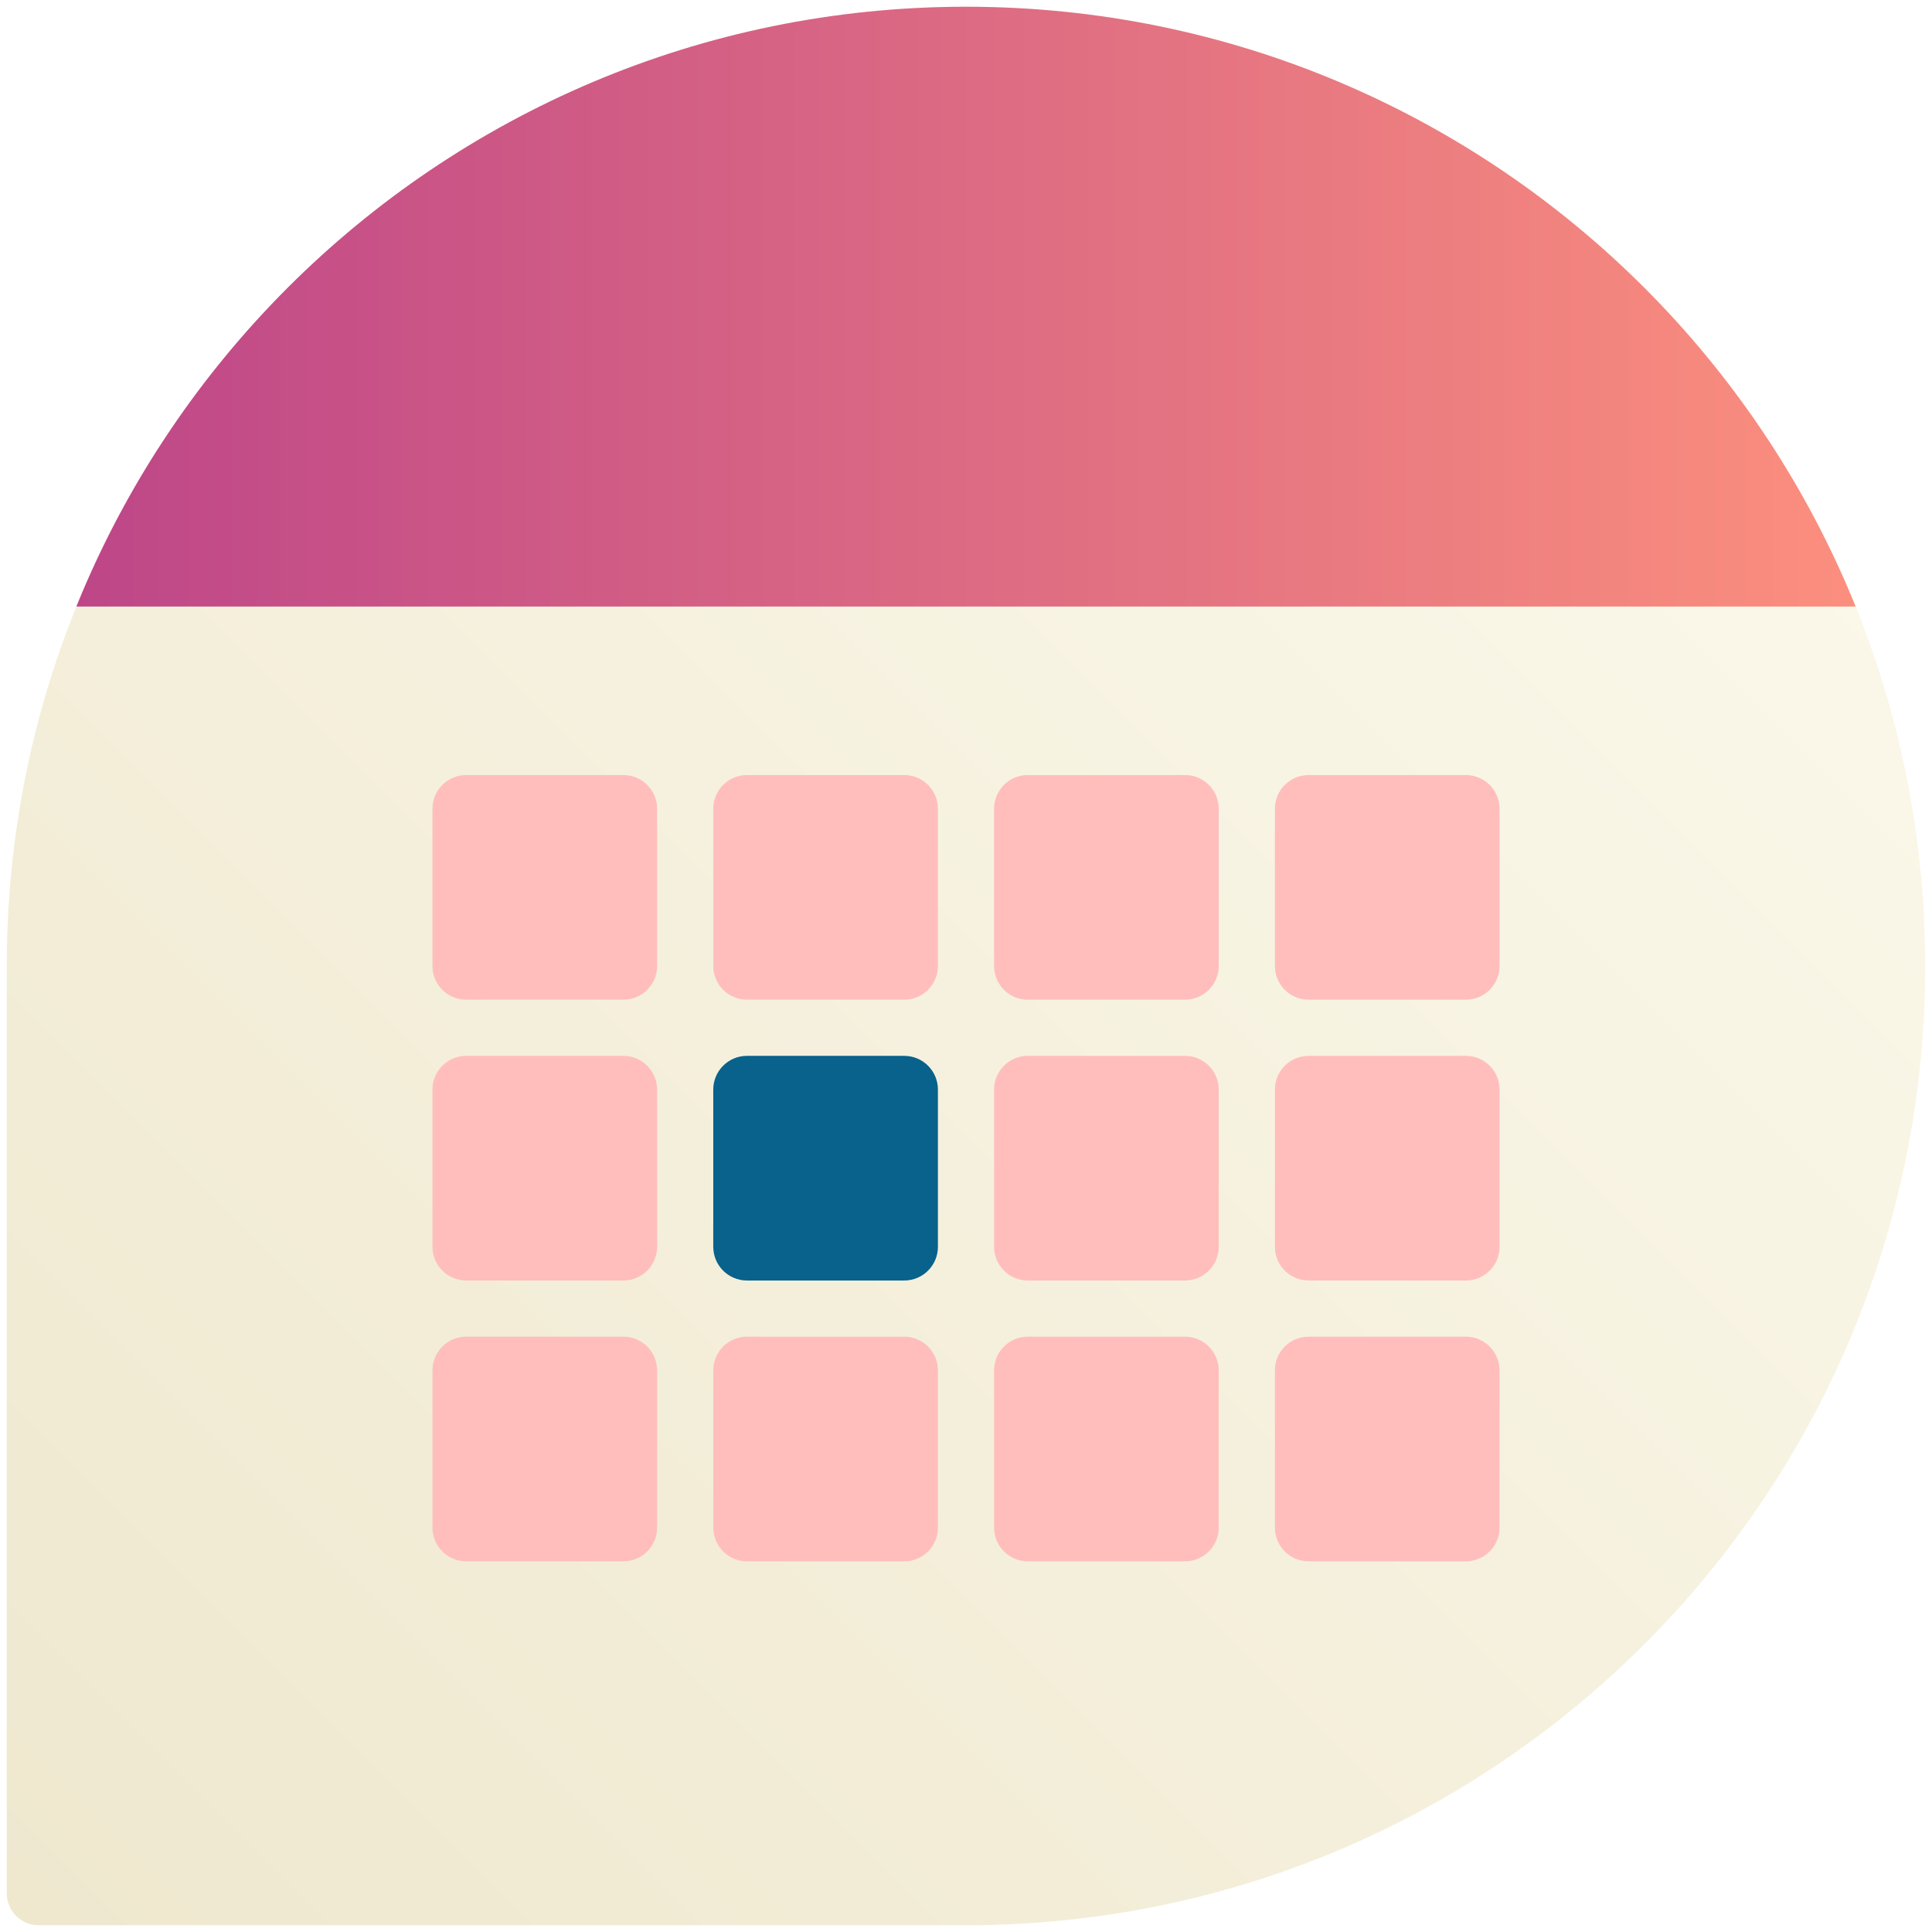
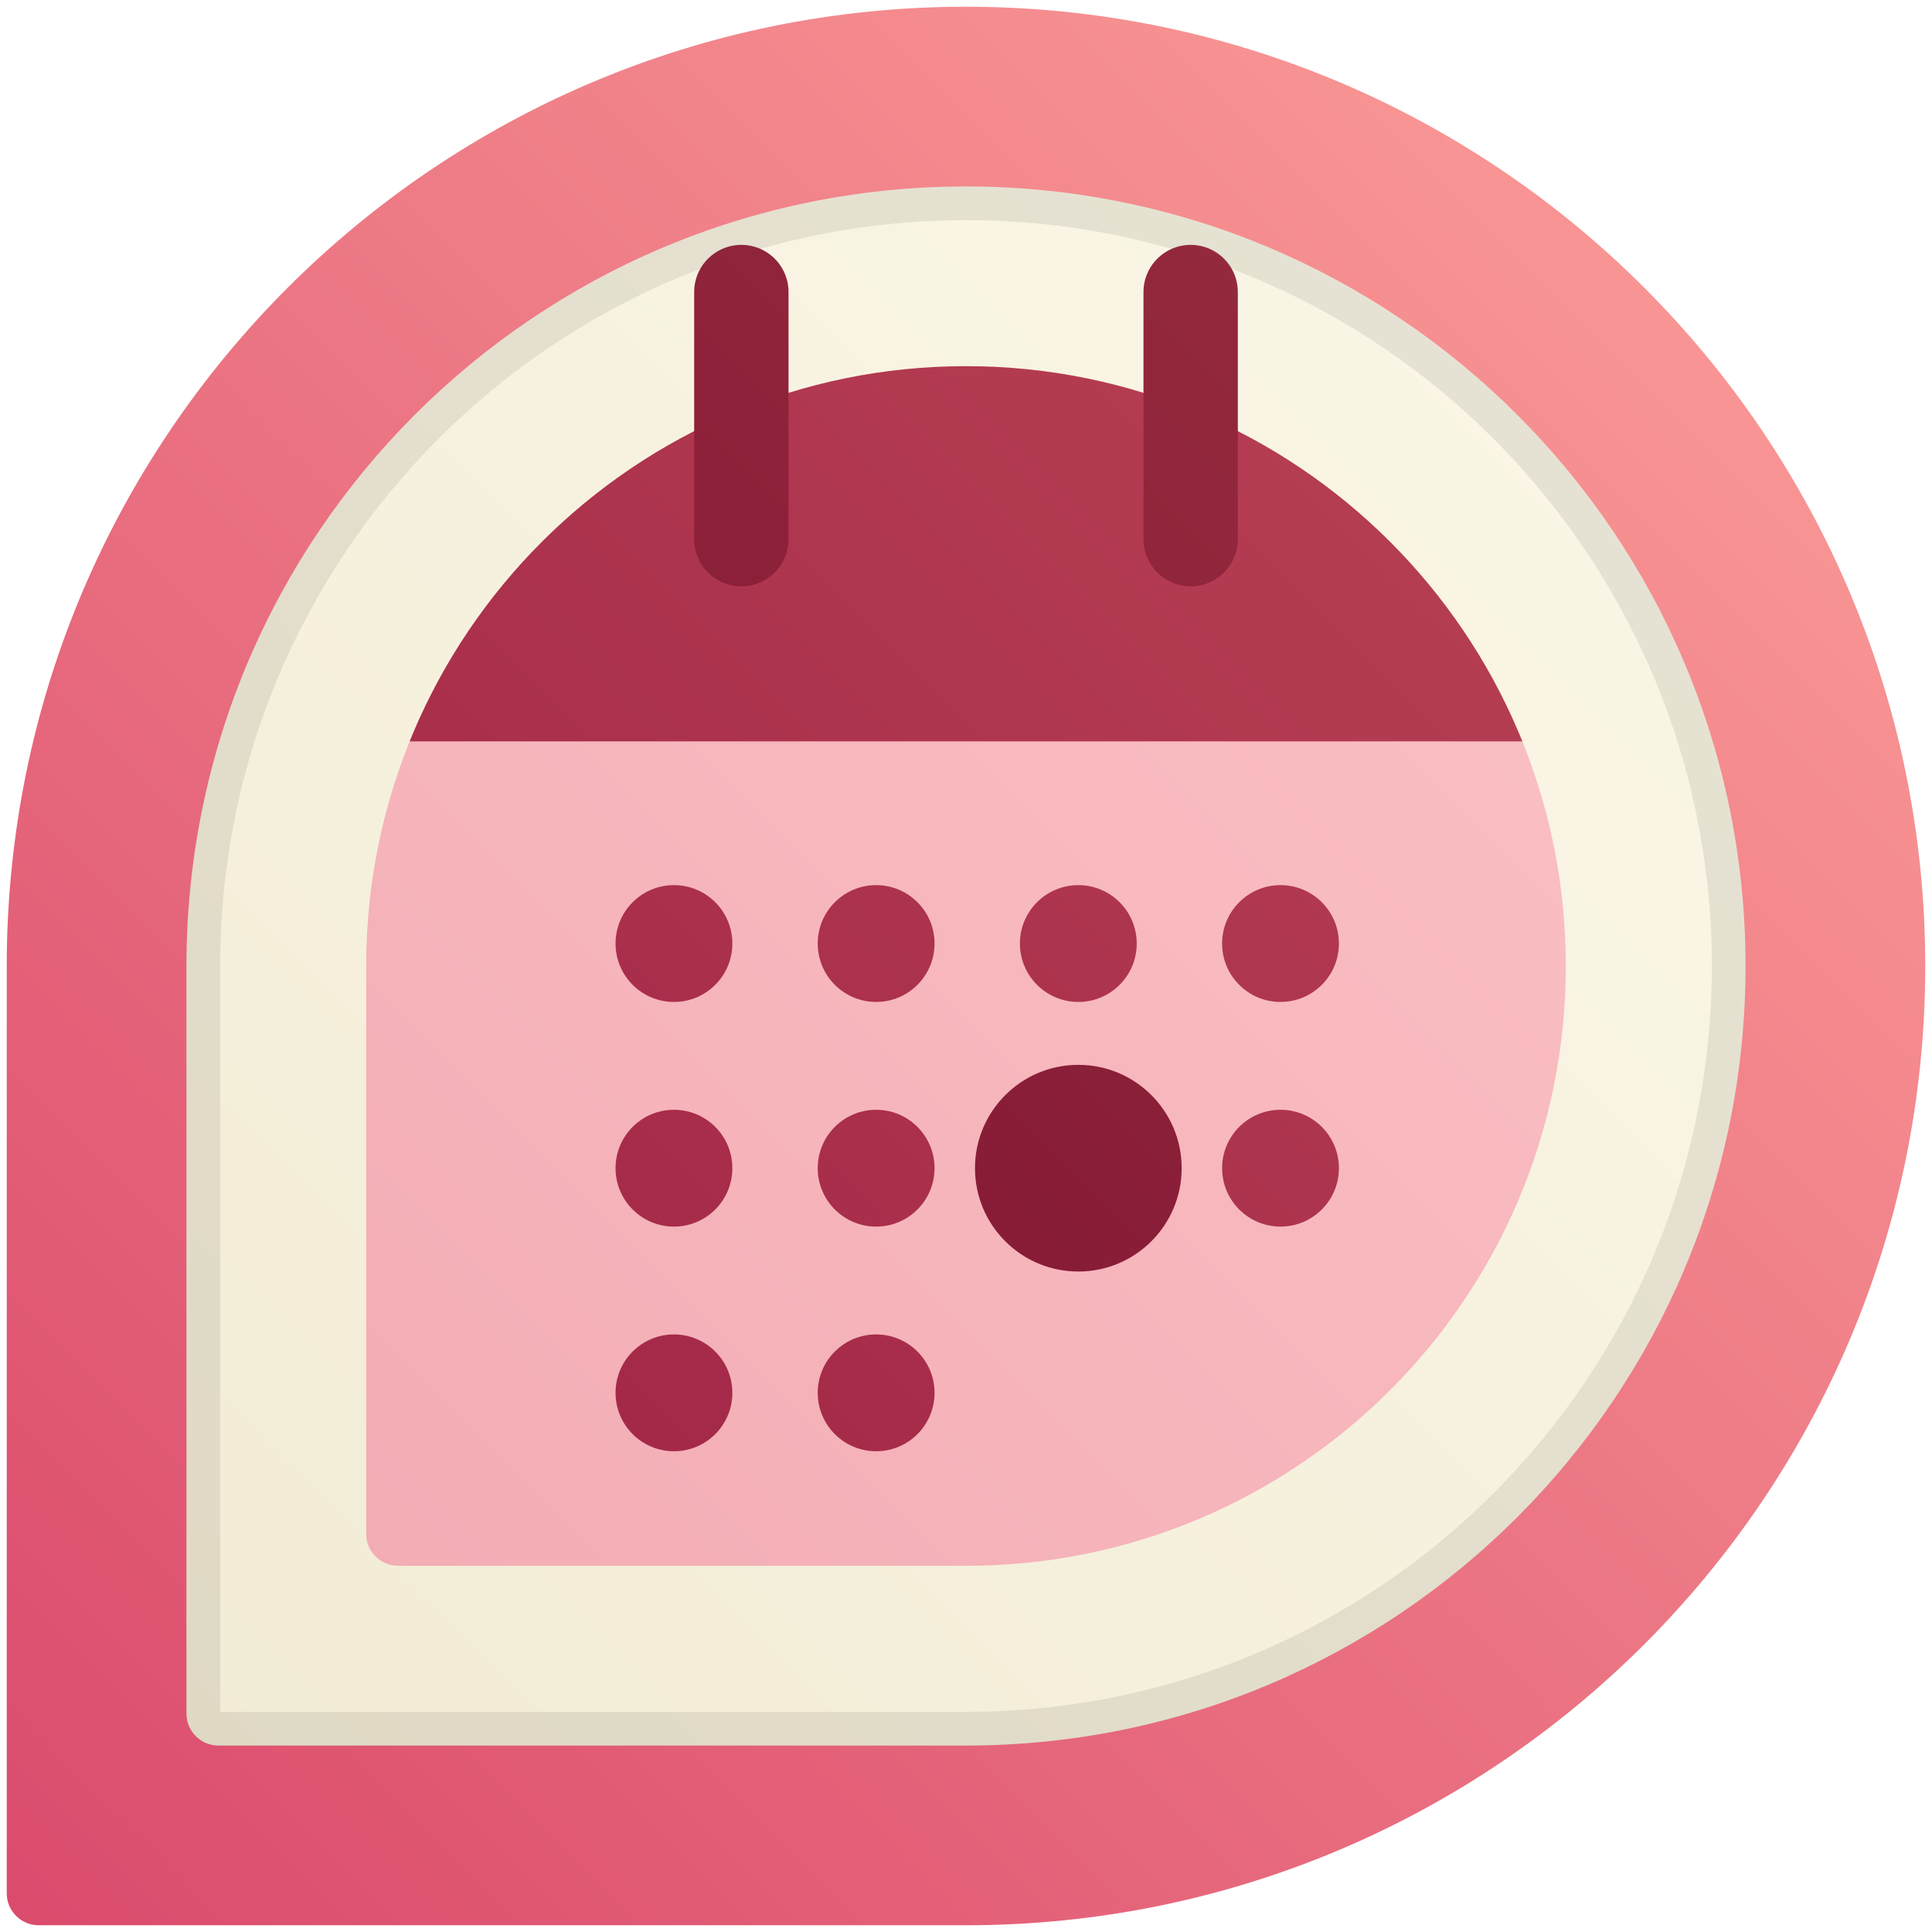
<svg xmlns="http://www.w3.org/2000/svg" width="86" height="86" viewBox="0 0 86 86">
  <defs>
-     <linearGradient id="gF" gradientUnits="userSpaceOnUse" x1="0.717" y1="85.283" x2="73.194" y2="12.806">
-       <stop offset="0" stop-color="#BB4389" />
-       <stop offset="1" stop-color="#FE927D" />
+     <linearGradient id="gF" gradientUnits="userSpaceOnUse" x1="0.717" y1="85.283" x2="85.283" y2="0.717">
+       <stop offset="0" stop-color="#DB4B6D" />
+       <stop offset="1" stop-color="#FDA19A" />
    </linearGradient>
-     <linearGradient id="gPaper" gradientUnits="userSpaceOnUse" x1="0.717" y1="85.283" x2="73.194" y2="12.806">
-       <stop offset="0" stop-color="#EFE8CF" />
-       <stop offset="1" stop-color="#FBF8EA" />
+     <linearGradient id="gD" gradientUnits="userSpaceOnUse" x1="0.717" y1="85.283" x2="85.283" y2="0.717">
+       <stop offset="0" stop-color="#991B41" />
+       <stop offset="1" stop-color="#BF4A59" />
    </linearGradient>
-     <linearGradient id="gBand" gradientUnits="userSpaceOnUse" x1="0" y1="0" x2="86" y2="0">
-       <stop offset="0" stop-color="#BB4389" />
-       <stop offset="1" stop-color="#FE927D" />
+     <linearGradient id="gE" gradientUnits="userSpaceOnUse" x1="0.717" y1="85.283" x2="85.283" y2="0.717">
+       <stop offset="0" stop-color="#770A2E" />
+       <stop offset="1" stop-color="#9D3342" />
    </linearGradient>
+     <linearGradient id="gL" gradientUnits="userSpaceOnUse" x1="0.717" y1="85.283" x2="85.283" y2="0.717">
+       <stop offset="0" stop-color="#BA4760" />
+       <stop offset="1" stop-color="#DC747D" />
+     </linearGradient>
+     <linearGradient id="gT" gradientUnits="userSpaceOnUse" x1="0.717" y1="85.283" x2="85.283" y2="0.717">
+       <stop offset="0" stop-color="#F1A6B0" />
+       <stop offset="1" stop-color="#FDC8CA" />
+     </linearGradient>
+     <linearGradient id="gC" gradientUnits="userSpaceOnUse" x1="0.717" y1="85.283" x2="85.283" y2="0.717">
+       <stop offset="0" stop-color="#F1EBD3" />
+       <stop offset="1" stop-color="#FCF8EA" />
+     </linearGradient>
+     <radialGradient id="gR" gradientUnits="userSpaceOnUse" cx="40" cy="40" r="24">
+       <stop offset="0" stop-color="#DC747D" />
+       <stop offset="1" stop-color="#991B41" />
+     </radialGradient>
  </defs>
-   <path d="M43.000,0.300 H43.000 A42.700,42.700 0 0 1 85.700,43.000 V43.000 A42.700,42.700 0 0 1 43.000,85.700 H1.723 A1.423,1.423 0 0 1 0.300,84.277 V43.000 A42.700,42.700 0 0 1 43.000,0.300 Z" fill="url(#gPaper)" />
-   <clipPath id="c1">
-     <path d="M43.000,0.300 H43.000 A42.700,42.700 0 0 1 85.700,43.000 V43.000 A42.700,42.700 0 0 1 43.000,85.700 H1.723 A1.423,1.423 0 0 1 0.300,84.277 V43.000 A42.700,42.700 0 0 1 43.000,0.300 Z" />
+   <path d="M43.000,0.300 H43.000 A42.700,42.700 0 0 1 85.700,43.000 V43.000 A42.700,42.700 0 0 1 43.000,85.700 H1.723 A1.423,1.423 0 0 1 0.300,84.277 V43.000 A42.700,42.700 0 0 1 43.000,0.300 Z" fill="url(#gF)" />
+   <path d="M43.000,8.300 H43.000 A34.700,34.700 0 0 1 77.700,43.000 V43.000 A34.700,34.700 0 0 1 43.000,77.700 H9.723 A1.423,1.423 0 0 1 8.300,76.277 V43.000 A34.700,34.700 0 0 1 43.000,8.300 Z" fill="url(#gC)" />
+   <clipPath id="face">
+     <path d="M43.000,8.300 H43.000 A34.700,34.700 0 0 1 77.700,43.000 V43.000 A34.700,34.700 0 0 1 43.000,77.700 H9.723 A1.423,1.423 0 0 1 8.300,76.277 V43.000 A34.700,34.700 0 0 1 43.000,8.300 Z" />
  </clipPath>
-   <g clip-path="url(#c1)">
-     <path d="M0.0 0H86.0A0.0 0.0 0 0 1 86.0 0.0V27.0A0.0 0.0 0 0 1 86.0 27.0H0.0A0.0 0.0 0 0 1 0 27.0V0.0A0.0 0.0 0 0 1 0.0 0Z" fill="url(#gBand)" />
-   </g>
-   <path d="M20.75 34.5H27.75A1.5 1.5 0 0 1 29.25 36.0V43.0A1.5 1.5 0 0 1 27.75 44.5H20.75A1.5 1.5 0 0 1 19.25 43.0V36.0A1.5 1.5 0 0 1 20.75 34.5Z" fill="#FFBEBC" />
-   <path d="M33.25 34.5H40.25A1.5 1.5 0 0 1 41.75 36.0V43.0A1.5 1.5 0 0 1 40.25 44.5H33.25A1.5 1.5 0 0 1 31.75 43.0V36.0A1.5 1.5 0 0 1 33.25 34.5Z" fill="#FFBEBC" />
-   <path d="M45.75 34.5H52.75A1.5 1.5 0 0 1 54.25 36.0V43.0A1.5 1.5 0 0 1 52.75 44.5H45.75A1.5 1.5 0 0 1 44.25 43.0V36.0A1.5 1.5 0 0 1 45.75 34.5Z" fill="#FFBEBC" />
-   <path d="M58.25 34.5H65.25A1.5 1.5 0 0 1 66.75 36.0V43.0A1.5 1.5 0 0 1 65.25 44.5H58.25A1.5 1.5 0 0 1 56.75 43.0V36.0A1.5 1.5 0 0 1 58.25 34.5Z" fill="#FFBEBC" />
-   <path d="M20.75 47.0H27.75A1.5 1.5 0 0 1 29.25 48.5V55.5A1.5 1.5 0 0 1 27.75 57.0H20.75A1.5 1.5 0 0 1 19.25 55.5V48.5A1.5 1.5 0 0 1 20.75 47.0Z" fill="#FFBEBC" />
-   <path d="M33.25 47.0H40.25A1.5 1.5 0 0 1 41.75 48.5V55.5A1.5 1.5 0 0 1 40.25 57.0H33.25A1.5 1.5 0 0 1 31.75 55.5V48.5A1.5 1.5 0 0 1 33.25 47.0Z" fill="#08628B" />
-   <path d="M45.75 47.0H52.75A1.5 1.5 0 0 1 54.25 48.5V55.5A1.5 1.5 0 0 1 52.75 57.0H45.75A1.5 1.5 0 0 1 44.25 55.5V48.5A1.5 1.5 0 0 1 45.75 47.0Z" fill="#FFBEBC" />
-   <path d="M58.25 47.0H65.25A1.5 1.5 0 0 1 66.75 48.5V55.5A1.5 1.5 0 0 1 65.25 57.0H58.25A1.5 1.5 0 0 1 56.75 55.5V48.5A1.5 1.5 0 0 1 58.25 47.0Z" fill="#FFBEBC" />
-   <path d="M20.75 59.5H27.75A1.5 1.5 0 0 1 29.25 61.0V68.0A1.5 1.5 0 0 1 27.75 69.5H20.75A1.5 1.5 0 0 1 19.25 68.0V61.0A1.5 1.5 0 0 1 20.75 59.5Z" fill="#FFBEBC" />
-   <path d="M33.25 59.5H40.25A1.5 1.5 0 0 1 41.75 61.0V68.0A1.5 1.5 0 0 1 40.25 69.5H33.25A1.5 1.5 0 0 1 31.75 68.0V61.0A1.5 1.5 0 0 1 33.25 59.5Z" fill="#FFBEBC" />
-   <path d="M45.75 59.5H52.75A1.5 1.5 0 0 1 54.25 61.0V68.0A1.5 1.5 0 0 1 52.75 69.5H45.75A1.5 1.5 0 0 1 44.25 68.0V61.0A1.5 1.5 0 0 1 45.75 59.5Z" fill="#FFBEBC" />
-   <path d="M58.25 59.5H65.25A1.5 1.5 0 0 1 66.75 61.0V68.0A1.5 1.5 0 0 1 65.25 69.5H58.25A1.5 1.5 0 0 1 56.75 68.0V61.0A1.5 1.5 0 0 1 58.25 59.5Z" fill="#FFBEBC" />
+   <path d="M43.000,8.300 H43.000 A34.700,34.700 0 0 1 77.700,43.000 V43.000 A34.700,34.700 0 0 1 43.000,77.700 H9.723 A1.423,1.423 0 0 1 8.300,76.277 V43.000 A34.700,34.700 0 0 1 43.000,8.300 Z" fill="none" stroke="#000000" stroke-opacity="0.08" stroke-width="3" clip-path="url(#face)" />
+   <path d="M43.000,16.300 H43.000 A26.700,26.700 0 0 1 69.700,43.000 V43.000 A26.700,26.700 0 0 1 43.000,69.700 H17.723 A1.423,1.423 0 0 1 16.300,68.277 V43.000 A26.700,26.700 0 0 1 43.000,16.300 Z" fill="url(#gT)" />
+   <clipPath id="p1">
+     <path d="M43.000,16.300 H43.000 A26.700,26.700 0 0 1 69.700,43.000 V43.000 A26.700,26.700 0 0 1 43.000,69.700 H17.723 A1.423,1.423 0 0 1 16.300,68.277 V43.000 A26.700,26.700 0 0 1 43.000,16.300 Z" />
+   </clipPath>
+   <path d="M0 0H86V33H0Z" fill="url(#gD)" clip-path="url(#p1)" />
+   <path d="M33 13V24M53 13V24" fill="none" stroke="url(#gE)" stroke-width="4.2" stroke-linecap="round" stroke-linejoin="round" />
+   <circle cx="30" cy="42" r="2.6" fill="url(#gD)" />
+   <circle cx="39" cy="42" r="2.6" fill="url(#gD)" />
+   <circle cx="48" cy="42" r="2.6" fill="url(#gD)" />
+   <circle cx="57" cy="42" r="2.6" fill="url(#gD)" />
+   <circle cx="30" cy="52" r="2.6" fill="url(#gD)" />
+   <circle cx="39" cy="52" r="2.6" fill="url(#gD)" />
+   <circle cx="57" cy="52" r="2.6" fill="url(#gD)" />
+   <circle cx="30" cy="62" r="2.6" fill="url(#gD)" />
+   <circle cx="39" cy="62" r="2.6" fill="url(#gD)" />
+   <circle cx="48" cy="52" r="4.6" fill="url(#gE)" />
</svg>
